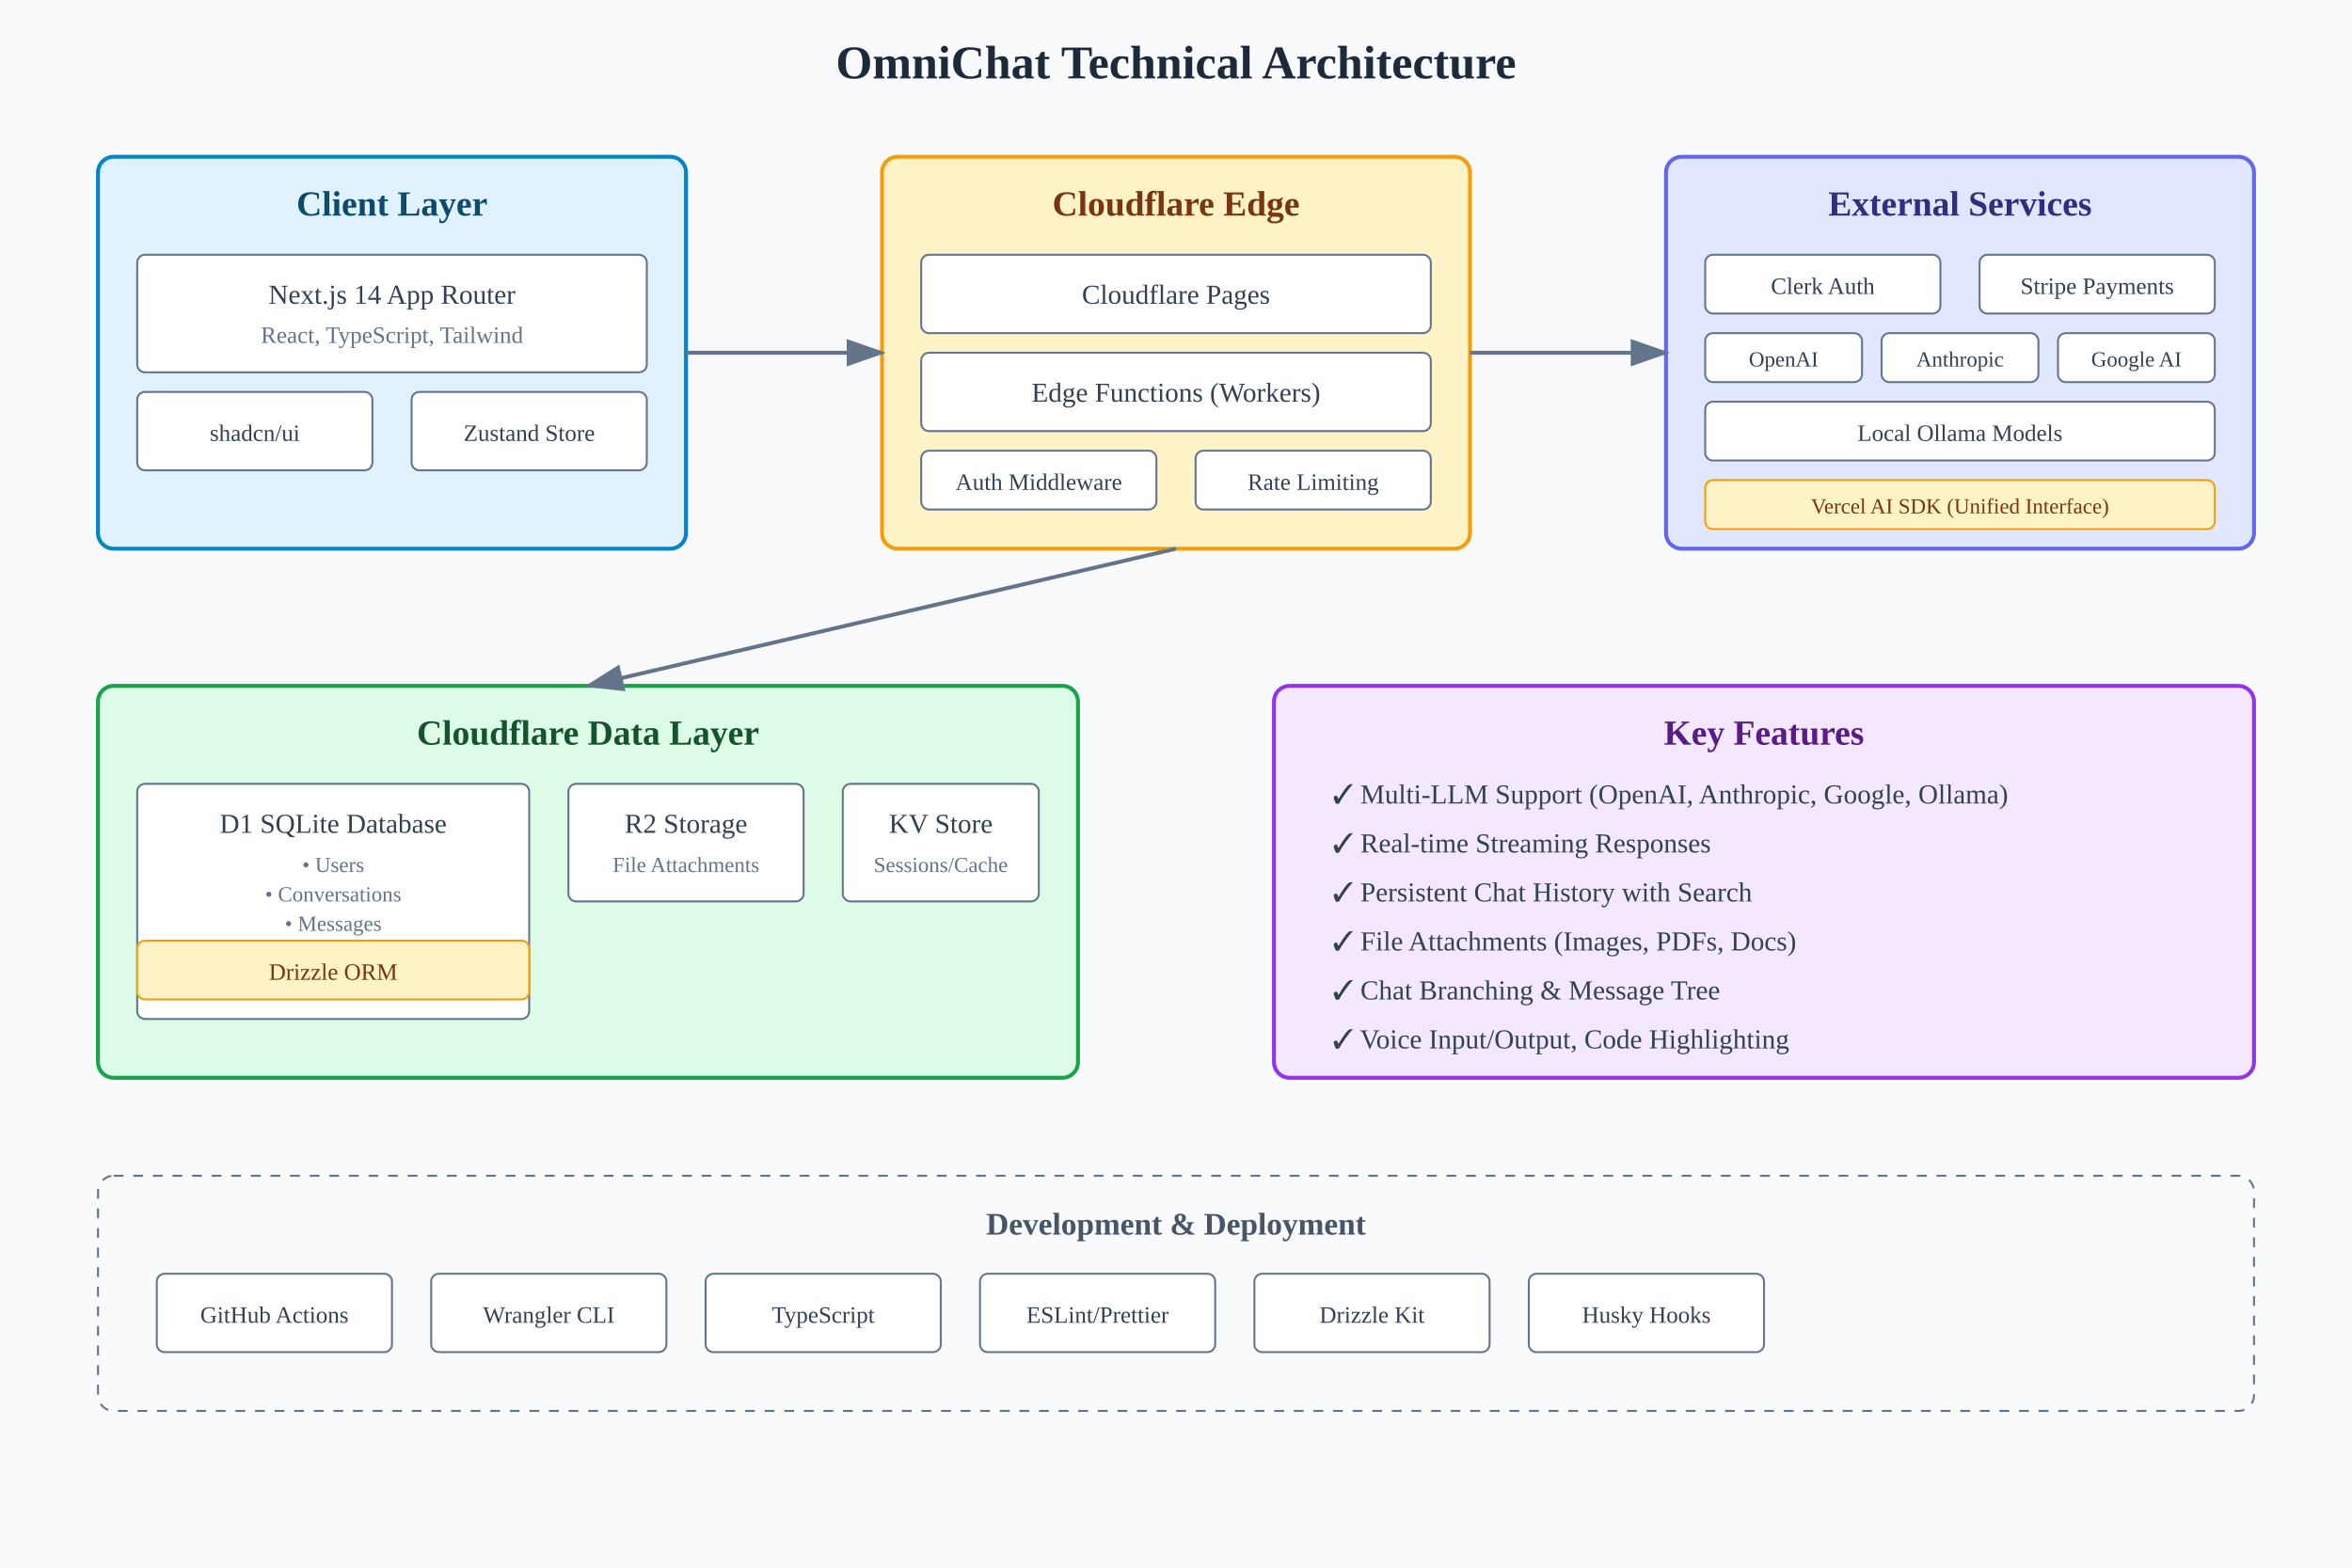
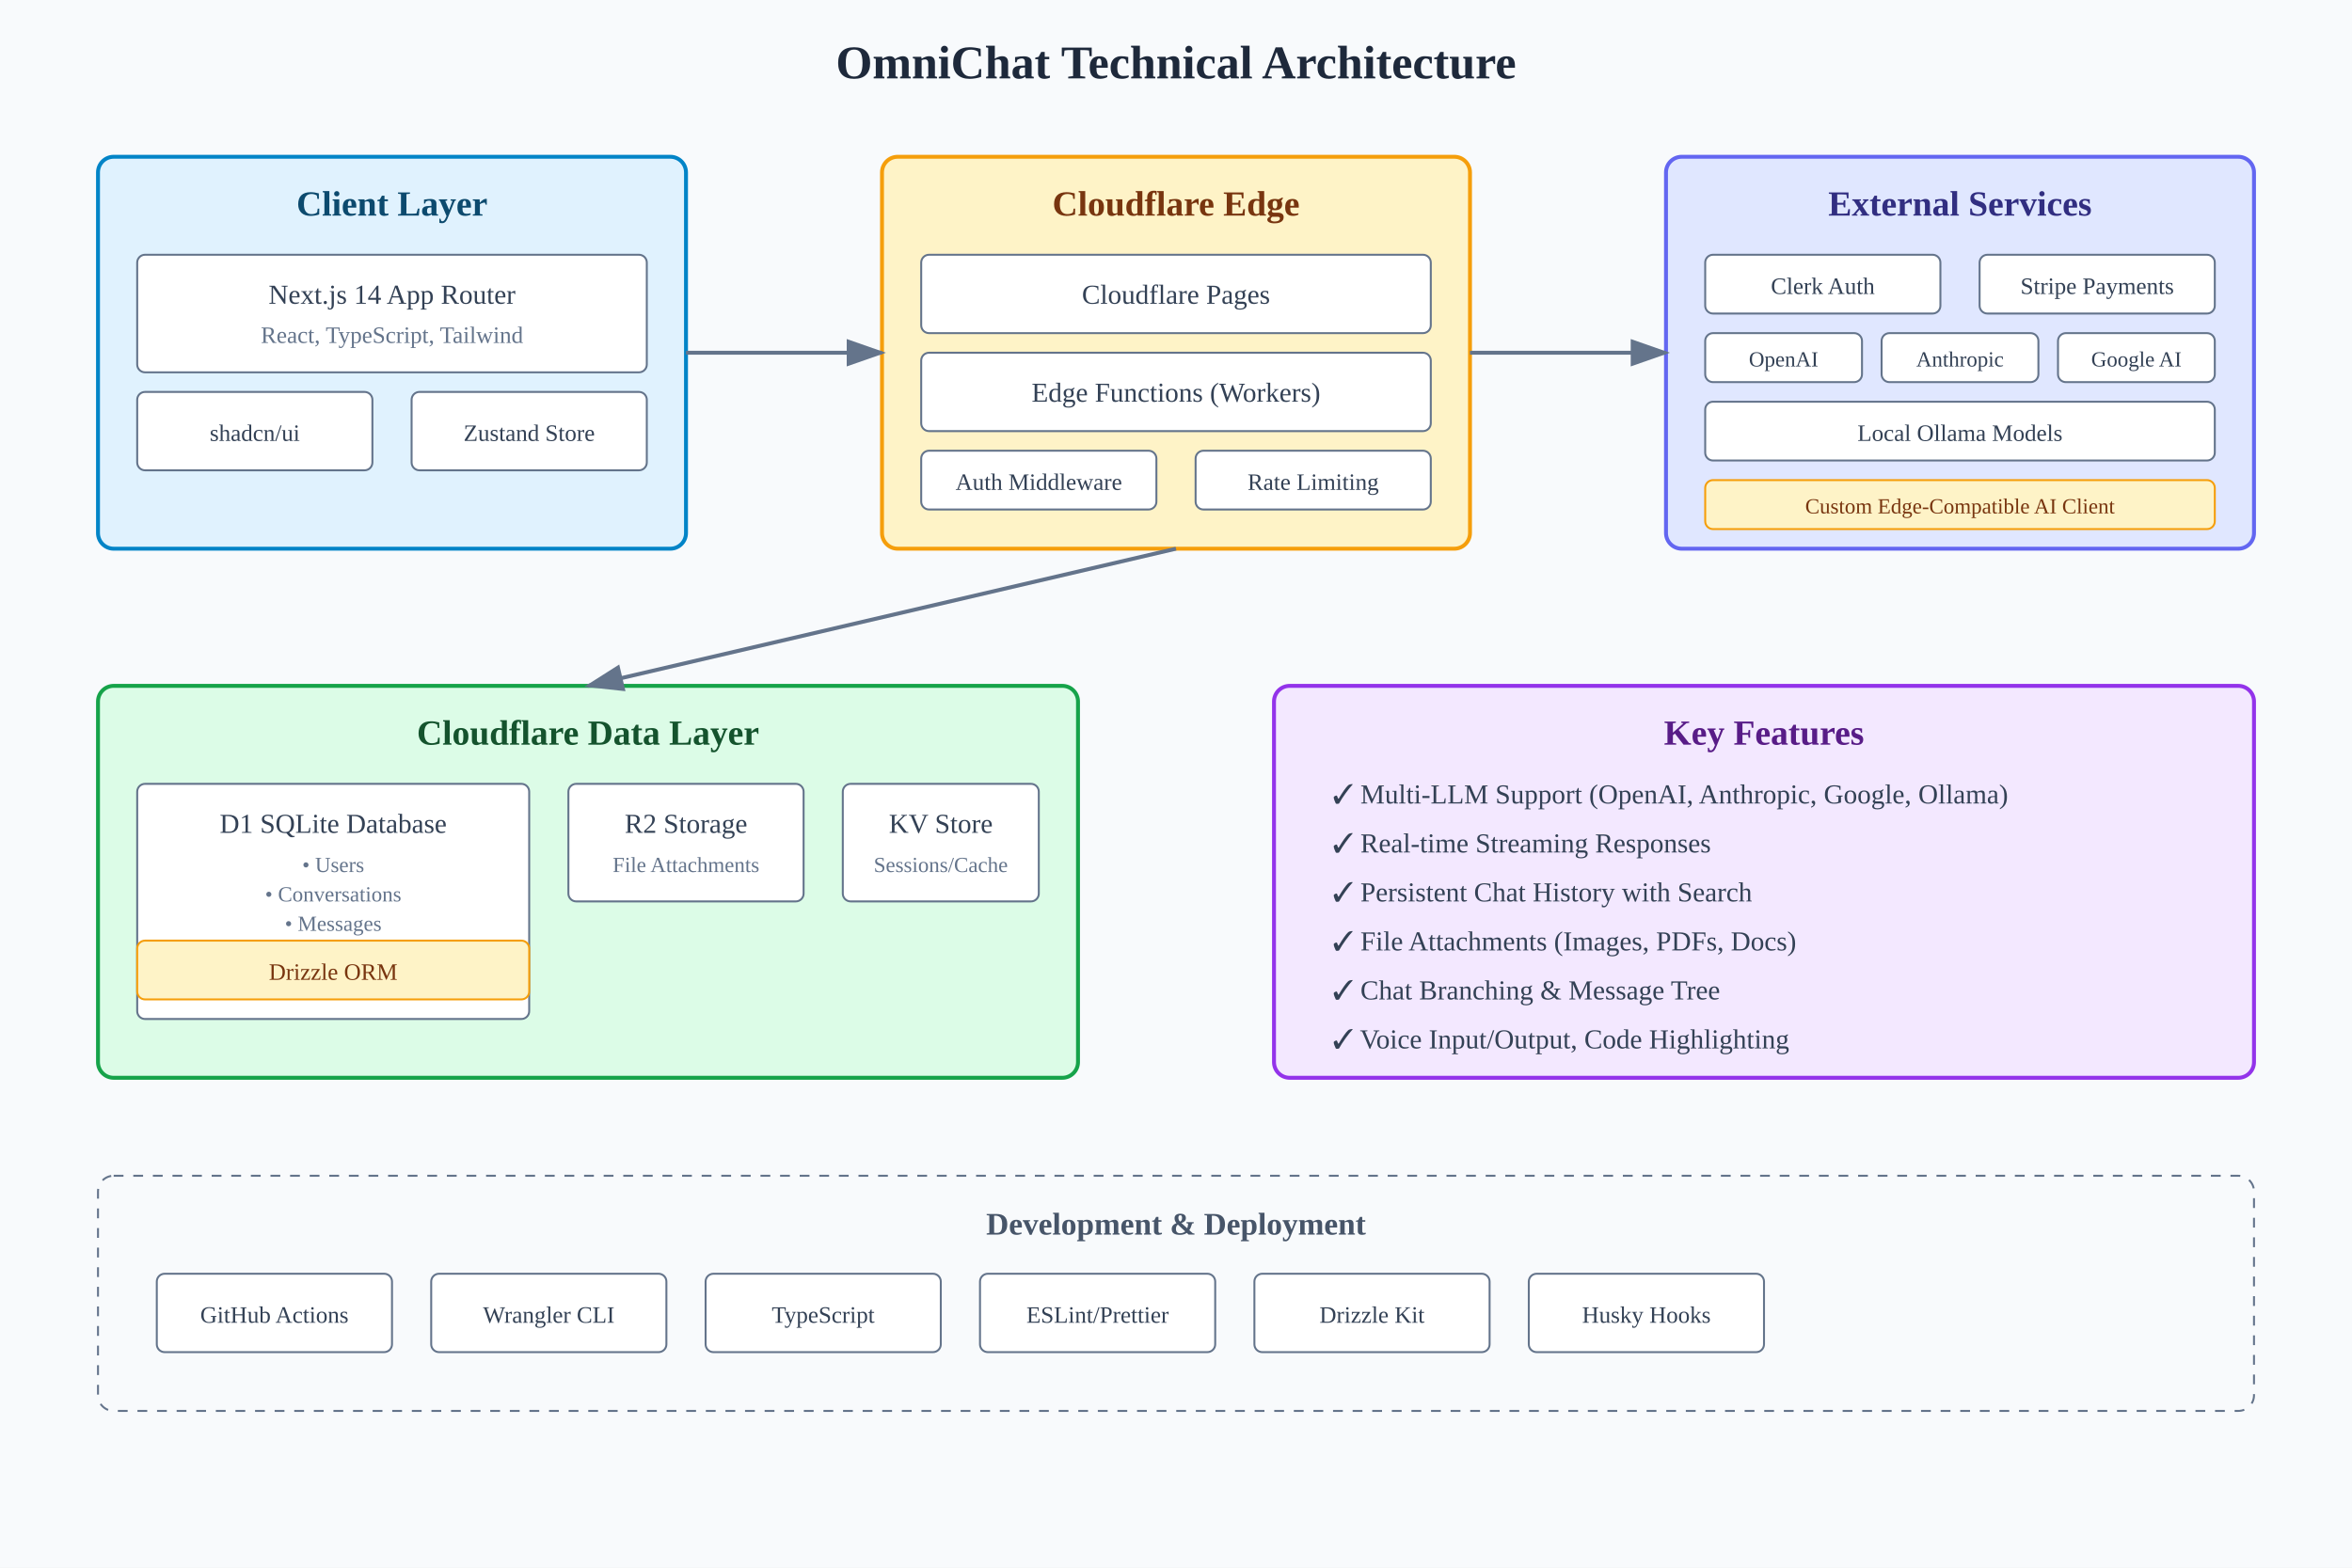
<svg xmlns="http://www.w3.org/2000/svg" viewBox="0 0 1200 800">
  <rect width="1200" height="800" fill="#f8fafc" />
  <text x="600" y="40" text-anchor="middle" font-size="24" font-weight="bold" fill="#1e293b">OmniChat Technical Architecture</text>
  <g id="client-layer">
    <rect x="50" y="80" width="300" height="200" fill="#e0f2fe" stroke="#0284c7" stroke-width="2" rx="8" />
    <text x="200" y="110" text-anchor="middle" font-size="18" font-weight="bold" fill="#0c4a6e">Client Layer</text>
    <rect x="70" y="130" width="260" height="60" fill="#ffffff" stroke="#64748b" stroke-width="1" rx="4" />
    <text x="200" y="155" text-anchor="middle" font-size="14" font-weight="500" fill="#334155">Next.js 14 App Router</text>
    <text x="200" y="175" text-anchor="middle" font-size="12" fill="#64748b">React, TypeScript, Tailwind</text>
    <rect x="70" y="200" width="120" height="40" fill="#ffffff" stroke="#64748b" stroke-width="1" rx="4" />
    <text x="130" y="225" text-anchor="middle" font-size="12" fill="#334155">shadcn/ui</text>
    <rect x="210" y="200" width="120" height="40" fill="#ffffff" stroke="#64748b" stroke-width="1" rx="4" />
    <text x="270" y="225" text-anchor="middle" font-size="12" fill="#334155">Zustand Store</text>
  </g>
  <g id="edge-layer">
    <rect x="450" y="80" width="300" height="200" fill="#fef3c7" stroke="#f59e0b" stroke-width="2" rx="8" />
    <text x="600" y="110" text-anchor="middle" font-size="18" font-weight="bold" fill="#78350f">Cloudflare Edge</text>
    <rect x="470" y="130" width="260" height="40" fill="#ffffff" stroke="#64748b" stroke-width="1" rx="4" />
    <text x="600" y="155" text-anchor="middle" font-size="14" fill="#334155">Cloudflare Pages</text>
    <rect x="470" y="180" width="260" height="40" fill="#ffffff" stroke="#64748b" stroke-width="1" rx="4" />
    <text x="600" y="205" text-anchor="middle" font-size="14" fill="#334155">Edge Functions (Workers)</text>
    <rect x="470" y="230" width="120" height="30" fill="#ffffff" stroke="#64748b" stroke-width="1" rx="4" />
    <text x="530" y="250" text-anchor="middle" font-size="12" fill="#334155">Auth Middleware</text>
    <rect x="610" y="230" width="120" height="30" fill="#ffffff" stroke="#64748b" stroke-width="1" rx="4" />
    <text x="670" y="250" text-anchor="middle" font-size="12" fill="#334155">Rate Limiting</text>
  </g>
  <g id="external-services">
    <rect x="850" y="80" width="300" height="200" fill="#e0e7ff" stroke="#6366f1" stroke-width="2" rx="8" />
    <text x="1000" y="110" text-anchor="middle" font-size="18" font-weight="bold" fill="#312e81">External Services</text>
    <rect x="870" y="130" width="120" height="30" fill="#ffffff" stroke="#64748b" stroke-width="1" rx="4" />
    <text x="930" y="150" text-anchor="middle" font-size="12" fill="#334155">Clerk Auth</text>
    <rect x="1010" y="130" width="120" height="30" fill="#ffffff" stroke="#64748b" stroke-width="1" rx="4" />
    <text x="1070" y="150" text-anchor="middle" font-size="12" fill="#334155">Stripe Payments</text>
    <rect x="870" y="170" width="80" height="25" fill="#ffffff" stroke="#64748b" stroke-width="1" rx="4" />
    <text x="910" y="187" text-anchor="middle" font-size="11" fill="#334155">OpenAI</text>
    <rect x="960" y="170" width="80" height="25" fill="#ffffff" stroke="#64748b" stroke-width="1" rx="4" />
    <text x="1000" y="187" text-anchor="middle" font-size="11" fill="#334155">Anthropic</text>
    <rect x="1050" y="170" width="80" height="25" fill="#ffffff" stroke="#64748b" stroke-width="1" rx="4" />
    <text x="1090" y="187" text-anchor="middle" font-size="11" fill="#334155">Google AI</text>
    <rect x="870" y="205" width="260" height="30" fill="#ffffff" stroke="#64748b" stroke-width="1" rx="4" />
    <text x="1000" y="225" text-anchor="middle" font-size="12" fill="#334155">Local Ollama Models</text>
    <rect x="870" y="245" width="260" height="25" fill="#fef3c7" stroke="#f59e0b" stroke-width="1" rx="4" />
-     <text x="1000" y="262" text-anchor="middle" font-size="11" fill="#78350f">Vercel AI SDK (Unified Interface)</text>
+     <text x="1000" y="262" text-anchor="middle" font-size="11" fill="#78350f">Custom Edge-Compatible AI Client</text>
  </g>
  <g id="data-layer">
    <rect x="50" y="350" width="500" height="200" fill="#dcfce7" stroke="#16a34a" stroke-width="2" rx="8" />
    <text x="300" y="380" text-anchor="middle" font-size="18" font-weight="bold" fill="#14532d">Cloudflare Data Layer</text>
    <rect x="70" y="400" width="200" height="120" fill="#ffffff" stroke="#64748b" stroke-width="1" rx="4" />
    <text x="170" y="425" text-anchor="middle" font-size="14" font-weight="500" fill="#334155">D1 SQLite Database</text>
    <text x="170" y="445" text-anchor="middle" font-size="11" fill="#64748b">• Users</text>
    <text x="170" y="460" text-anchor="middle" font-size="11" fill="#64748b">• Conversations</text>
    <text x="170" y="475" text-anchor="middle" font-size="11" fill="#64748b">• Messages</text>
    <text x="170" y="490" text-anchor="middle" font-size="11" fill="#64748b">• Subscriptions</text>
    <text x="170" y="505" text-anchor="middle" font-size="11" fill="#64748b">• API Usage</text>
    <rect x="290" y="400" width="120" height="60" fill="#ffffff" stroke="#64748b" stroke-width="1" rx="4" />
    <text x="350" y="425" text-anchor="middle" font-size="14" font-weight="500" fill="#334155">R2 Storage</text>
    <text x="350" y="445" text-anchor="middle" font-size="11" fill="#64748b">File Attachments</text>
    <rect x="430" y="400" width="100" height="60" fill="#ffffff" stroke="#64748b" stroke-width="1" rx="4" />
    <text x="480" y="425" text-anchor="middle" font-size="14" font-weight="500" fill="#334155">KV Store</text>
    <text x="480" y="445" text-anchor="middle" font-size="11" fill="#64748b">Sessions/Cache</text>
    <rect x="70" y="480" width="200" height="30" fill="#fef3c7" stroke="#f59e0b" stroke-width="1" rx="4" />
    <text x="170" y="500" text-anchor="middle" font-size="12" fill="#78350f">Drizzle ORM</text>
  </g>
  <g id="features">
    <rect x="650" y="350" width="500" height="200" fill="#f3e8ff" stroke="#9333ea" stroke-width="2" rx="8" />
    <text x="900" y="380" text-anchor="middle" font-size="18" font-weight="bold" fill="#581c87">Key Features</text>
    <text x="680" y="410" font-size="14" fill="#334155">✓ Multi-LLM Support (OpenAI, Anthropic, Google, Ollama)</text>
    <text x="680" y="435" font-size="14" fill="#334155">✓ Real-time Streaming Responses</text>
    <text x="680" y="460" font-size="14" fill="#334155">✓ Persistent Chat History with Search</text>
    <text x="680" y="485" font-size="14" fill="#334155">✓ File Attachments (Images, PDFs, Docs)</text>
    <text x="680" y="510" font-size="14" fill="#334155">✓ Chat Branching &amp; Message Tree</text>
    <text x="680" y="535" font-size="14" fill="#334155">✓ Voice Input/Output, Code Highlighting</text>
  </g>
  <g id="dev-tools">
    <rect x="50" y="600" width="1100" height="120" fill="#f8fafc" stroke="#64748b" stroke-width="1" stroke-dasharray="5,5" rx="8" />
    <text x="600" y="630" text-anchor="middle" font-size="16" font-weight="bold" fill="#475569">Development &amp; Deployment</text>
    <rect x="80" y="650" width="120" height="40" fill="#ffffff" stroke="#64748b" stroke-width="1" rx="4" />
    <text x="140" y="675" text-anchor="middle" font-size="12" fill="#334155">GitHub Actions</text>
    <rect x="220" y="650" width="120" height="40" fill="#ffffff" stroke="#64748b" stroke-width="1" rx="4" />
    <text x="280" y="675" text-anchor="middle" font-size="12" fill="#334155">Wrangler CLI</text>
    <rect x="360" y="650" width="120" height="40" fill="#ffffff" stroke="#64748b" stroke-width="1" rx="4" />
    <text x="420" y="675" text-anchor="middle" font-size="12" fill="#334155">TypeScript</text>
    <rect x="500" y="650" width="120" height="40" fill="#ffffff" stroke="#64748b" stroke-width="1" rx="4" />
    <text x="560" y="675" text-anchor="middle" font-size="12" fill="#334155">ESLint/Prettier</text>
    <rect x="640" y="650" width="120" height="40" fill="#ffffff" stroke="#64748b" stroke-width="1" rx="4" />
    <text x="700" y="675" text-anchor="middle" font-size="12" fill="#334155">Drizzle Kit</text>
    <rect x="780" y="650" width="120" height="40" fill="#ffffff" stroke="#64748b" stroke-width="1" rx="4" />
    <text x="840" y="675" text-anchor="middle" font-size="12" fill="#334155">Husky Hooks</text>
  </g>
  <line x1="350" y1="180" x2="450" y2="180" stroke="#64748b" stroke-width="2" marker-end="url(#arrowhead)" />
  <line x1="750" y1="180" x2="850" y2="180" stroke="#64748b" stroke-width="2" marker-end="url(#arrowhead)" />
  <line x1="600" y1="280" x2="300" y2="350" stroke="#64748b" stroke-width="2" marker-end="url(#arrowhead)" />
  <defs>
    <marker id="arrowhead" markerWidth="10" markerHeight="7" refX="9" refY="3.5" orient="auto">
      <polygon points="0 0, 10 3.5, 0 7" fill="#64748b" />
    </marker>
  </defs>
</svg>
